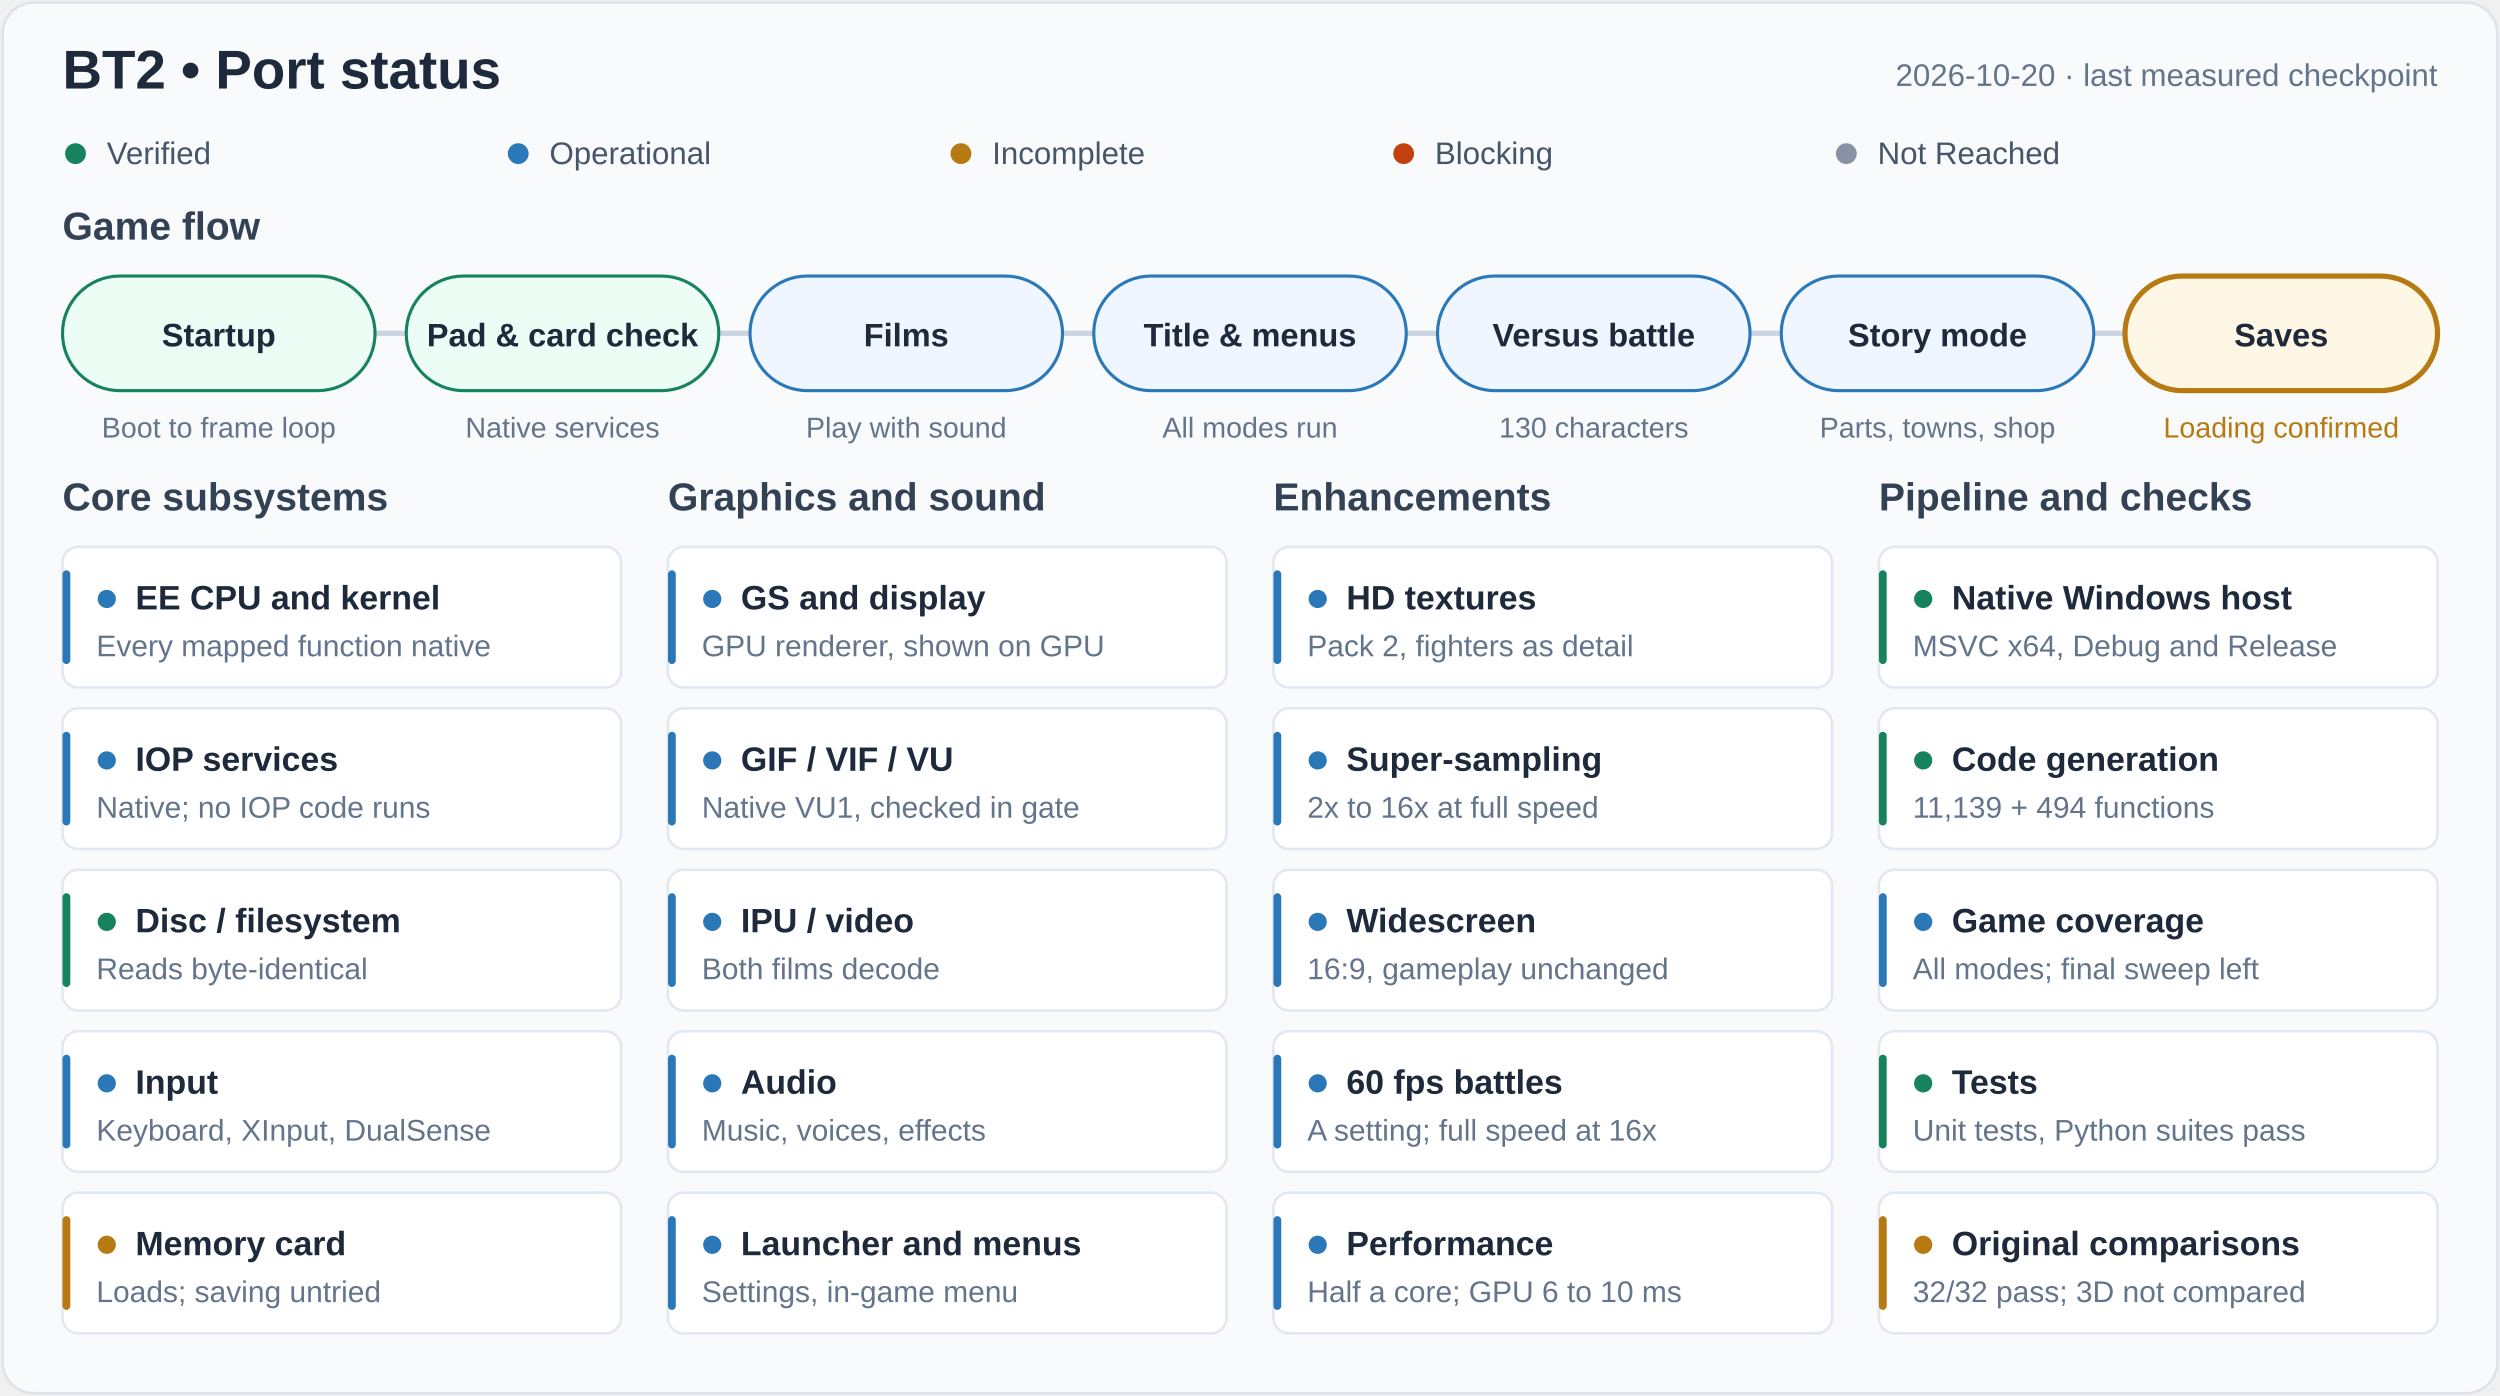
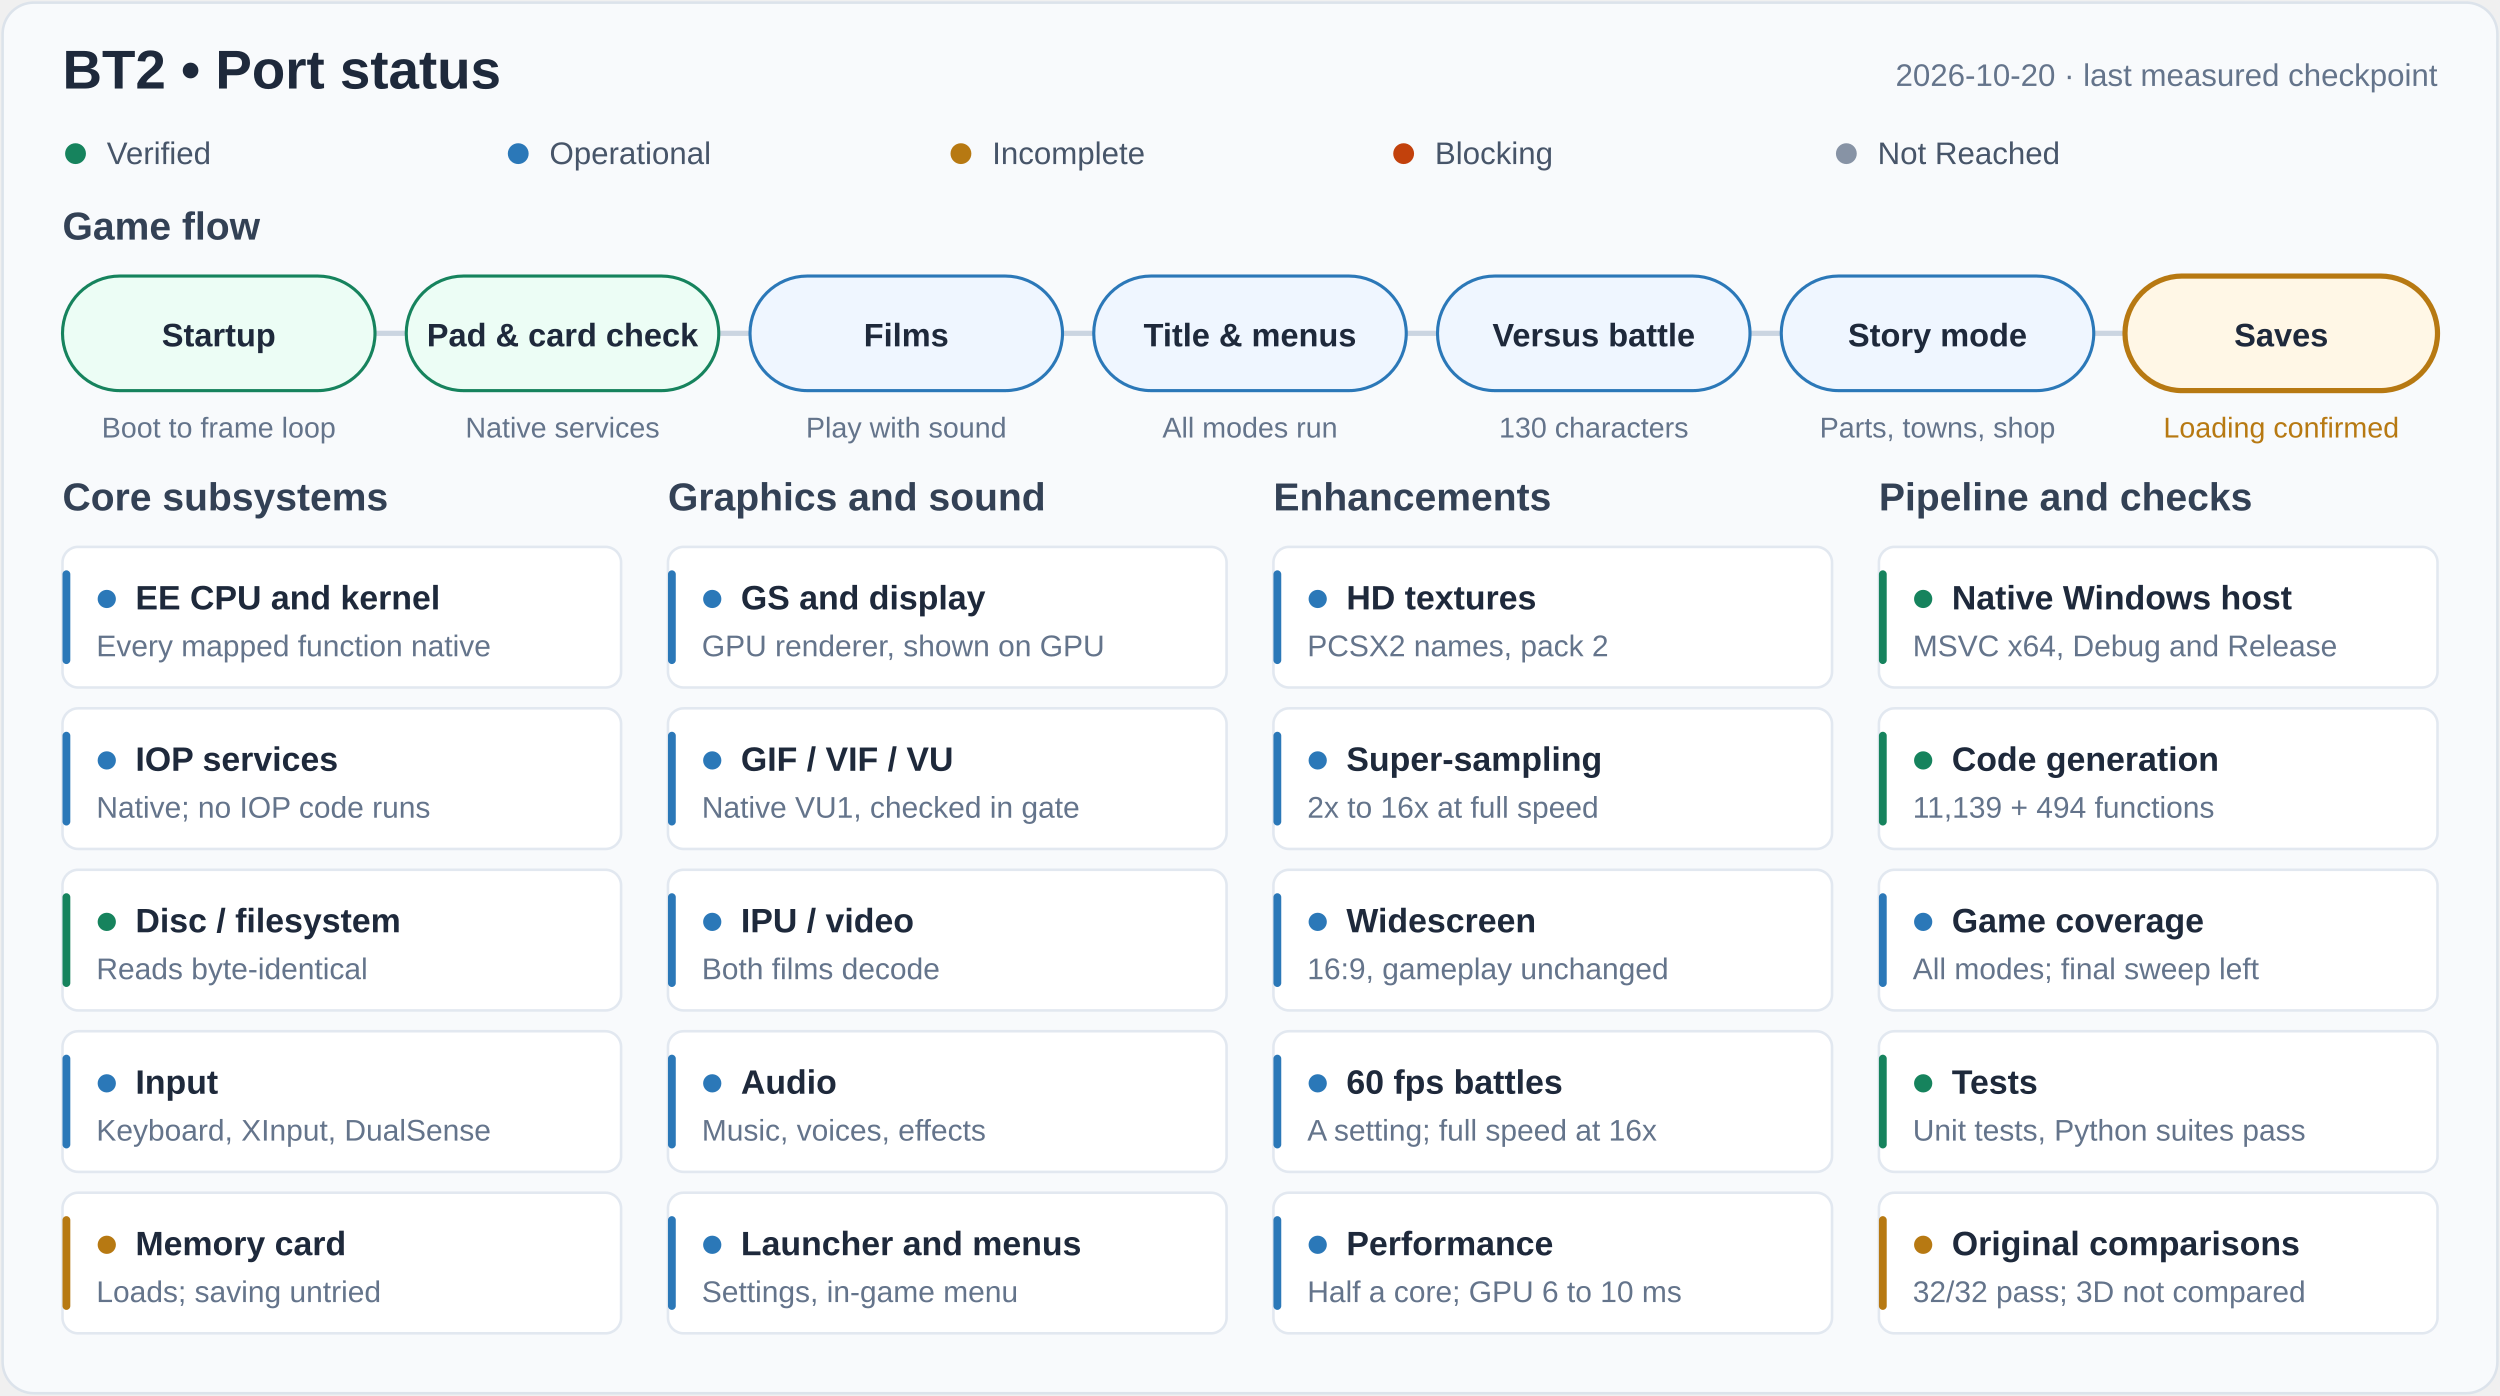
<svg xmlns="http://www.w3.org/2000/svg" width="960" height="536" viewBox="0 0 960 536" role="img" aria-labelledby="title desc">
  <rect x="1" y="1" width="958" height="534" rx="12" fill="#f8fafc" stroke="#dce3eb" />
  <g font-family="Segoe UI,Arial,sans-serif">
    <text x="24" y="34" font-size="21" font-weight="600" fill="#1e293b">BT2 • Port status</text>
    <text x="936" y="33" text-anchor="end" font-size="12" fill="#64748b">2026-10-20 · last measured checkpoint</text>
    <circle cx="29" cy="59" r="4" fill="#16835d" />
    <text x="41" y="63" font-size="12" fill="#475569">Verified</text>
    <circle cx="199" cy="59" r="4" fill="#2b78b8" />
    <text x="211" y="63" font-size="12" fill="#475569">Operational</text>
    <circle cx="369" cy="59" r="4" fill="#b77912" />
    <text x="381" y="63" font-size="12" fill="#475569">Incomplete</text>
    <circle cx="539" cy="59" r="4" fill="#c2410c" />
    <text x="551" y="63" font-size="12" fill="#475569">Blocking</text>
    <circle cx="709" cy="59" r="4" fill="#8793a5" />
    <text x="721" y="63" font-size="12" fill="#475569">Not Reached</text>
    <text x="24" y="92" font-size="15" font-weight="600" fill="#334155">Game flow</text>
    <line x1="84.0" y1="128" x2="876.0" y2="128" stroke="#cbd5e1" stroke-width="2" />
    <g>
      <rect x="24.0" y="106" width="120.0" height="44" rx="22" fill="#ecfdf5" stroke="#16835d" stroke-width="1.2" />
      <text x="84.0" y="133" text-anchor="middle" font-size="12.5" font-weight="600" fill="#1e293b">Startup</text>
      <text x="84.0" y="168" text-anchor="middle" font-size="11" fill="#64748b">Boot to frame loop</text>
    </g>
    <g>
      <rect x="156.0" y="106" width="120.0" height="44" rx="22" fill="#ecfdf5" stroke="#16835d" stroke-width="1.2" />
      <text x="216.0" y="133" text-anchor="middle" font-size="12.5" font-weight="600" fill="#1e293b">Pad &amp; card check</text>
      <text x="216.0" y="168" text-anchor="middle" font-size="11" fill="#64748b">Native services</text>
    </g>
    <g>
      <rect x="288.0" y="106" width="120.0" height="44" rx="22" fill="#eff6ff" stroke="#2b78b8" stroke-width="1.2" />
      <text x="348.0" y="133" text-anchor="middle" font-size="12.5" font-weight="600" fill="#1e293b">Films</text>
      <text x="348.0" y="168" text-anchor="middle" font-size="11" fill="#64748b">Play with sound</text>
    </g>
    <g>
      <rect x="420.0" y="106" width="120.0" height="44" rx="22" fill="#eff6ff" stroke="#2b78b8" stroke-width="1.2" />
      <text x="480.0" y="133" text-anchor="middle" font-size="12.5" font-weight="600" fill="#1e293b">Title &amp; menus</text>
      <text x="480.0" y="168" text-anchor="middle" font-size="11" fill="#64748b">All modes run</text>
    </g>
    <g>
      <rect x="552.0" y="106" width="120.0" height="44" rx="22" fill="#eff6ff" stroke="#2b78b8" stroke-width="1.2" />
      <text x="612.0" y="133" text-anchor="middle" font-size="12.5" font-weight="600" fill="#1e293b">Versus battle</text>
      <text x="612.0" y="168" text-anchor="middle" font-size="11" fill="#64748b">130 characters</text>
    </g>
    <g>
      <rect x="684.0" y="106" width="120.0" height="44" rx="22" fill="#eff6ff" stroke="#2b78b8" stroke-width="1.2" />
      <text x="744.0" y="133" text-anchor="middle" font-size="12.5" font-weight="600" fill="#1e293b">Story mode</text>
      <text x="744.0" y="168" text-anchor="middle" font-size="11" fill="#64748b">Parts, towns, shop</text>
    </g>
    <g>
      <rect x="816.0" y="106" width="120.0" height="44" rx="22" fill="#fff7e6" stroke="#b77912" stroke-width="2" />
      <text x="876.0" y="133" text-anchor="middle" font-size="12.5" font-weight="600" fill="#1e293b">Saves</text>
      <text x="876.0" y="168" text-anchor="middle" font-size="11" fill="#b77912">Loading confirmed</text>
    </g>
    <text x="24.0" y="196" font-size="15" font-weight="600" fill="#334155">Core subsystems</text>
    <g>
      <rect x="24.0" y="210" width="214.5" height="54" rx="6" fill="#fff" stroke="#e2e8f0" />
      <rect x="24.0" y="219" width="3" height="36" rx="1.5" fill="#2b78b8" />
      <circle cx="41.0" cy="230" r="3.5" fill="#2b78b8" />
      <text x="52.0" y="234" font-size="13" font-weight="600" fill="#1e293b">EE CPU and kernel</text>
      <text x="37.0" y="252" font-size="11.5" fill="#64748b">Every mapped function native</text>
    </g>
    <g>
      <rect x="24.0" y="272" width="214.5" height="54" rx="6" fill="#fff" stroke="#e2e8f0" />
      <rect x="24.0" y="281" width="3" height="36" rx="1.5" fill="#2b78b8" />
      <circle cx="41.0" cy="292" r="3.5" fill="#2b78b8" />
      <text x="52.0" y="296" font-size="13" font-weight="600" fill="#1e293b">IOP services</text>
      <text x="37.0" y="314" font-size="11.5" fill="#64748b">Native; no IOP code runs</text>
    </g>
    <g>
      <rect x="24.0" y="334" width="214.5" height="54" rx="6" fill="#fff" stroke="#e2e8f0" />
      <rect x="24.0" y="343" width="3" height="36" rx="1.5" fill="#16835d" />
      <circle cx="41.0" cy="354" r="3.5" fill="#16835d" />
      <text x="52.0" y="358" font-size="13" font-weight="600" fill="#1e293b">Disc / filesystem</text>
      <text x="37.0" y="376" font-size="11.5" fill="#64748b">Reads byte-identical</text>
    </g>
    <g>
      <rect x="24.0" y="396" width="214.5" height="54" rx="6" fill="#fff" stroke="#e2e8f0" />
      <rect x="24.0" y="405" width="3" height="36" rx="1.5" fill="#2b78b8" />
      <circle cx="41.0" cy="416" r="3.5" fill="#2b78b8" />
      <text x="52.0" y="420" font-size="13" font-weight="600" fill="#1e293b">Input</text>
      <text x="37.0" y="438" font-size="11.5" fill="#64748b">Keyboard, XInput, DualSense</text>
    </g>
    <g>
      <rect x="24.0" y="458" width="214.5" height="54" rx="6" fill="#fff" stroke="#e2e8f0" />
      <rect x="24.0" y="467" width="3" height="36" rx="1.5" fill="#b77912" />
      <circle cx="41.0" cy="478" r="3.5" fill="#b77912" />
      <text x="52.0" y="482" font-size="13" font-weight="600" fill="#1e293b">Memory card</text>
      <text x="37.0" y="500" font-size="11.5" fill="#64748b">Loads; saving untried</text>
    </g>
    <text x="256.5" y="196" font-size="15" font-weight="600" fill="#334155">Graphics and sound</text>
    <g>
      <rect x="256.5" y="210" width="214.5" height="54" rx="6" fill="#fff" stroke="#e2e8f0" />
      <rect x="256.5" y="219" width="3" height="36" rx="1.5" fill="#2b78b8" />
      <circle cx="273.5" cy="230" r="3.5" fill="#2b78b8" />
      <text x="284.5" y="234" font-size="13" font-weight="600" fill="#1e293b">GS and display</text>
      <text x="269.5" y="252" font-size="11.5" fill="#64748b">GPU renderer, shown on GPU</text>
    </g>
    <g>
      <rect x="256.5" y="272" width="214.5" height="54" rx="6" fill="#fff" stroke="#e2e8f0" />
      <rect x="256.5" y="281" width="3" height="36" rx="1.5" fill="#2b78b8" />
      <circle cx="273.5" cy="292" r="3.5" fill="#2b78b8" />
      <text x="284.5" y="296" font-size="13" font-weight="600" fill="#1e293b">GIF / VIF / VU</text>
      <text x="269.5" y="314" font-size="11.5" fill="#64748b">Native VU1, checked in gate</text>
    </g>
    <g>
      <rect x="256.5" y="334" width="214.5" height="54" rx="6" fill="#fff" stroke="#e2e8f0" />
      <rect x="256.5" y="343" width="3" height="36" rx="1.5" fill="#2b78b8" />
      <circle cx="273.5" cy="354" r="3.5" fill="#2b78b8" />
      <text x="284.5" y="358" font-size="13" font-weight="600" fill="#1e293b">IPU / video</text>
      <text x="269.5" y="376" font-size="11.5" fill="#64748b">Both films decode</text>
    </g>
    <g>
      <rect x="256.5" y="396" width="214.5" height="54" rx="6" fill="#fff" stroke="#e2e8f0" />
      <rect x="256.5" y="405" width="3" height="36" rx="1.5" fill="#2b78b8" />
      <circle cx="273.5" cy="416" r="3.5" fill="#2b78b8" />
      <text x="284.5" y="420" font-size="13" font-weight="600" fill="#1e293b">Audio</text>
      <text x="269.5" y="438" font-size="11.5" fill="#64748b">Music, voices, effects</text>
    </g>
    <g>
      <rect x="256.5" y="458" width="214.5" height="54" rx="6" fill="#fff" stroke="#e2e8f0" />
      <rect x="256.5" y="467" width="3" height="36" rx="1.5" fill="#2b78b8" />
      <circle cx="273.5" cy="478" r="3.5" fill="#2b78b8" />
      <text x="284.5" y="482" font-size="13" font-weight="600" fill="#1e293b">Launcher and menus</text>
      <text x="269.5" y="500" font-size="11.5" fill="#64748b">Settings, in-game menu</text>
    </g>
    <text x="489.0" y="196" font-size="15" font-weight="600" fill="#334155">Enhancements</text>
    <g>
      <rect x="489.0" y="210" width="214.5" height="54" rx="6" fill="#fff" stroke="#e2e8f0" />
      <rect x="489.0" y="219" width="3" height="36" rx="1.5" fill="#2b78b8" />
      <circle cx="506.0" cy="230" r="3.5" fill="#2b78b8" />
      <text x="517.0" y="234" font-size="13" font-weight="600" fill="#1e293b">HD textures</text>
-       <text x="502.0" y="252" font-size="11.5" fill="#64748b">Pack 2, fighters as detail</text>
+       <text x="502.0" y="252" font-size="11.5" fill="#64748b">PCSX2 names, pack 2</text>
    </g>
    <g>
      <rect x="489.0" y="272" width="214.5" height="54" rx="6" fill="#fff" stroke="#e2e8f0" />
      <rect x="489.0" y="281" width="3" height="36" rx="1.5" fill="#2b78b8" />
      <circle cx="506.0" cy="292" r="3.5" fill="#2b78b8" />
      <text x="517.0" y="296" font-size="13" font-weight="600" fill="#1e293b">Super-sampling</text>
      <text x="502.0" y="314" font-size="11.5" fill="#64748b">2x to 16x at full speed</text>
    </g>
    <g>
      <rect x="489.0" y="334" width="214.5" height="54" rx="6" fill="#fff" stroke="#e2e8f0" />
      <rect x="489.0" y="343" width="3" height="36" rx="1.5" fill="#2b78b8" />
      <circle cx="506.0" cy="354" r="3.5" fill="#2b78b8" />
      <text x="517.0" y="358" font-size="13" font-weight="600" fill="#1e293b">Widescreen</text>
      <text x="502.0" y="376" font-size="11.5" fill="#64748b">16:9, gameplay unchanged</text>
    </g>
    <g>
      <rect x="489.0" y="396" width="214.5" height="54" rx="6" fill="#fff" stroke="#e2e8f0" />
      <rect x="489.0" y="405" width="3" height="36" rx="1.5" fill="#2b78b8" />
      <circle cx="506.0" cy="416" r="3.5" fill="#2b78b8" />
      <text x="517.0" y="420" font-size="13" font-weight="600" fill="#1e293b">60 fps battles</text>
      <text x="502.0" y="438" font-size="11.5" fill="#64748b">A setting; full speed at 16x</text>
    </g>
    <g>
      <rect x="489.0" y="458" width="214.5" height="54" rx="6" fill="#fff" stroke="#e2e8f0" />
      <rect x="489.0" y="467" width="3" height="36" rx="1.5" fill="#2b78b8" />
      <circle cx="506.0" cy="478" r="3.5" fill="#2b78b8" />
      <text x="517.0" y="482" font-size="13" font-weight="600" fill="#1e293b">Performance</text>
      <text x="502.0" y="500" font-size="11.5" fill="#64748b">Half a core; GPU 6 to 10 ms</text>
    </g>
    <text x="721.5" y="196" font-size="15" font-weight="600" fill="#334155">Pipeline and checks</text>
    <g>
      <rect x="721.5" y="210" width="214.5" height="54" rx="6" fill="#fff" stroke="#e2e8f0" />
      <rect x="721.5" y="219" width="3" height="36" rx="1.5" fill="#16835d" />
      <circle cx="738.5" cy="230" r="3.5" fill="#16835d" />
      <text x="749.5" y="234" font-size="13" font-weight="600" fill="#1e293b">Native Windows host</text>
      <text x="734.5" y="252" font-size="11.5" fill="#64748b">MSVC x64, Debug and Release</text>
    </g>
    <g>
      <rect x="721.5" y="272" width="214.5" height="54" rx="6" fill="#fff" stroke="#e2e8f0" />
      <rect x="721.5" y="281" width="3" height="36" rx="1.5" fill="#16835d" />
      <circle cx="738.5" cy="292" r="3.5" fill="#16835d" />
      <text x="749.5" y="296" font-size="13" font-weight="600" fill="#1e293b">Code generation</text>
      <text x="734.5" y="314" font-size="11.5" fill="#64748b">11,139 + 494 functions</text>
    </g>
    <g>
      <rect x="721.5" y="334" width="214.5" height="54" rx="6" fill="#fff" stroke="#e2e8f0" />
      <rect x="721.5" y="343" width="3" height="36" rx="1.5" fill="#2b78b8" />
      <circle cx="738.5" cy="354" r="3.5" fill="#2b78b8" />
      <text x="749.5" y="358" font-size="13" font-weight="600" fill="#1e293b">Game coverage</text>
      <text x="734.5" y="376" font-size="11.5" fill="#64748b">All modes; final sweep left</text>
    </g>
    <g>
      <rect x="721.5" y="396" width="214.5" height="54" rx="6" fill="#fff" stroke="#e2e8f0" />
      <rect x="721.5" y="405" width="3" height="36" rx="1.5" fill="#16835d" />
      <circle cx="738.5" cy="416" r="3.5" fill="#16835d" />
      <text x="749.5" y="420" font-size="13" font-weight="600" fill="#1e293b">Tests</text>
      <text x="734.5" y="438" font-size="11.5" fill="#64748b">Unit tests, Python suites pass</text>
    </g>
    <g>
      <rect x="721.5" y="458" width="214.5" height="54" rx="6" fill="#fff" stroke="#e2e8f0" />
      <rect x="721.5" y="467" width="3" height="36" rx="1.5" fill="#b77912" />
      <circle cx="738.5" cy="478" r="3.5" fill="#b77912" />
      <text x="749.5" y="482" font-size="13" font-weight="600" fill="#1e293b">Original comparisons</text>
      <text x="734.5" y="500" font-size="11.5" fill="#64748b">32/32 pass; 3D not compared</text>
    </g>
  </g>
</svg>
